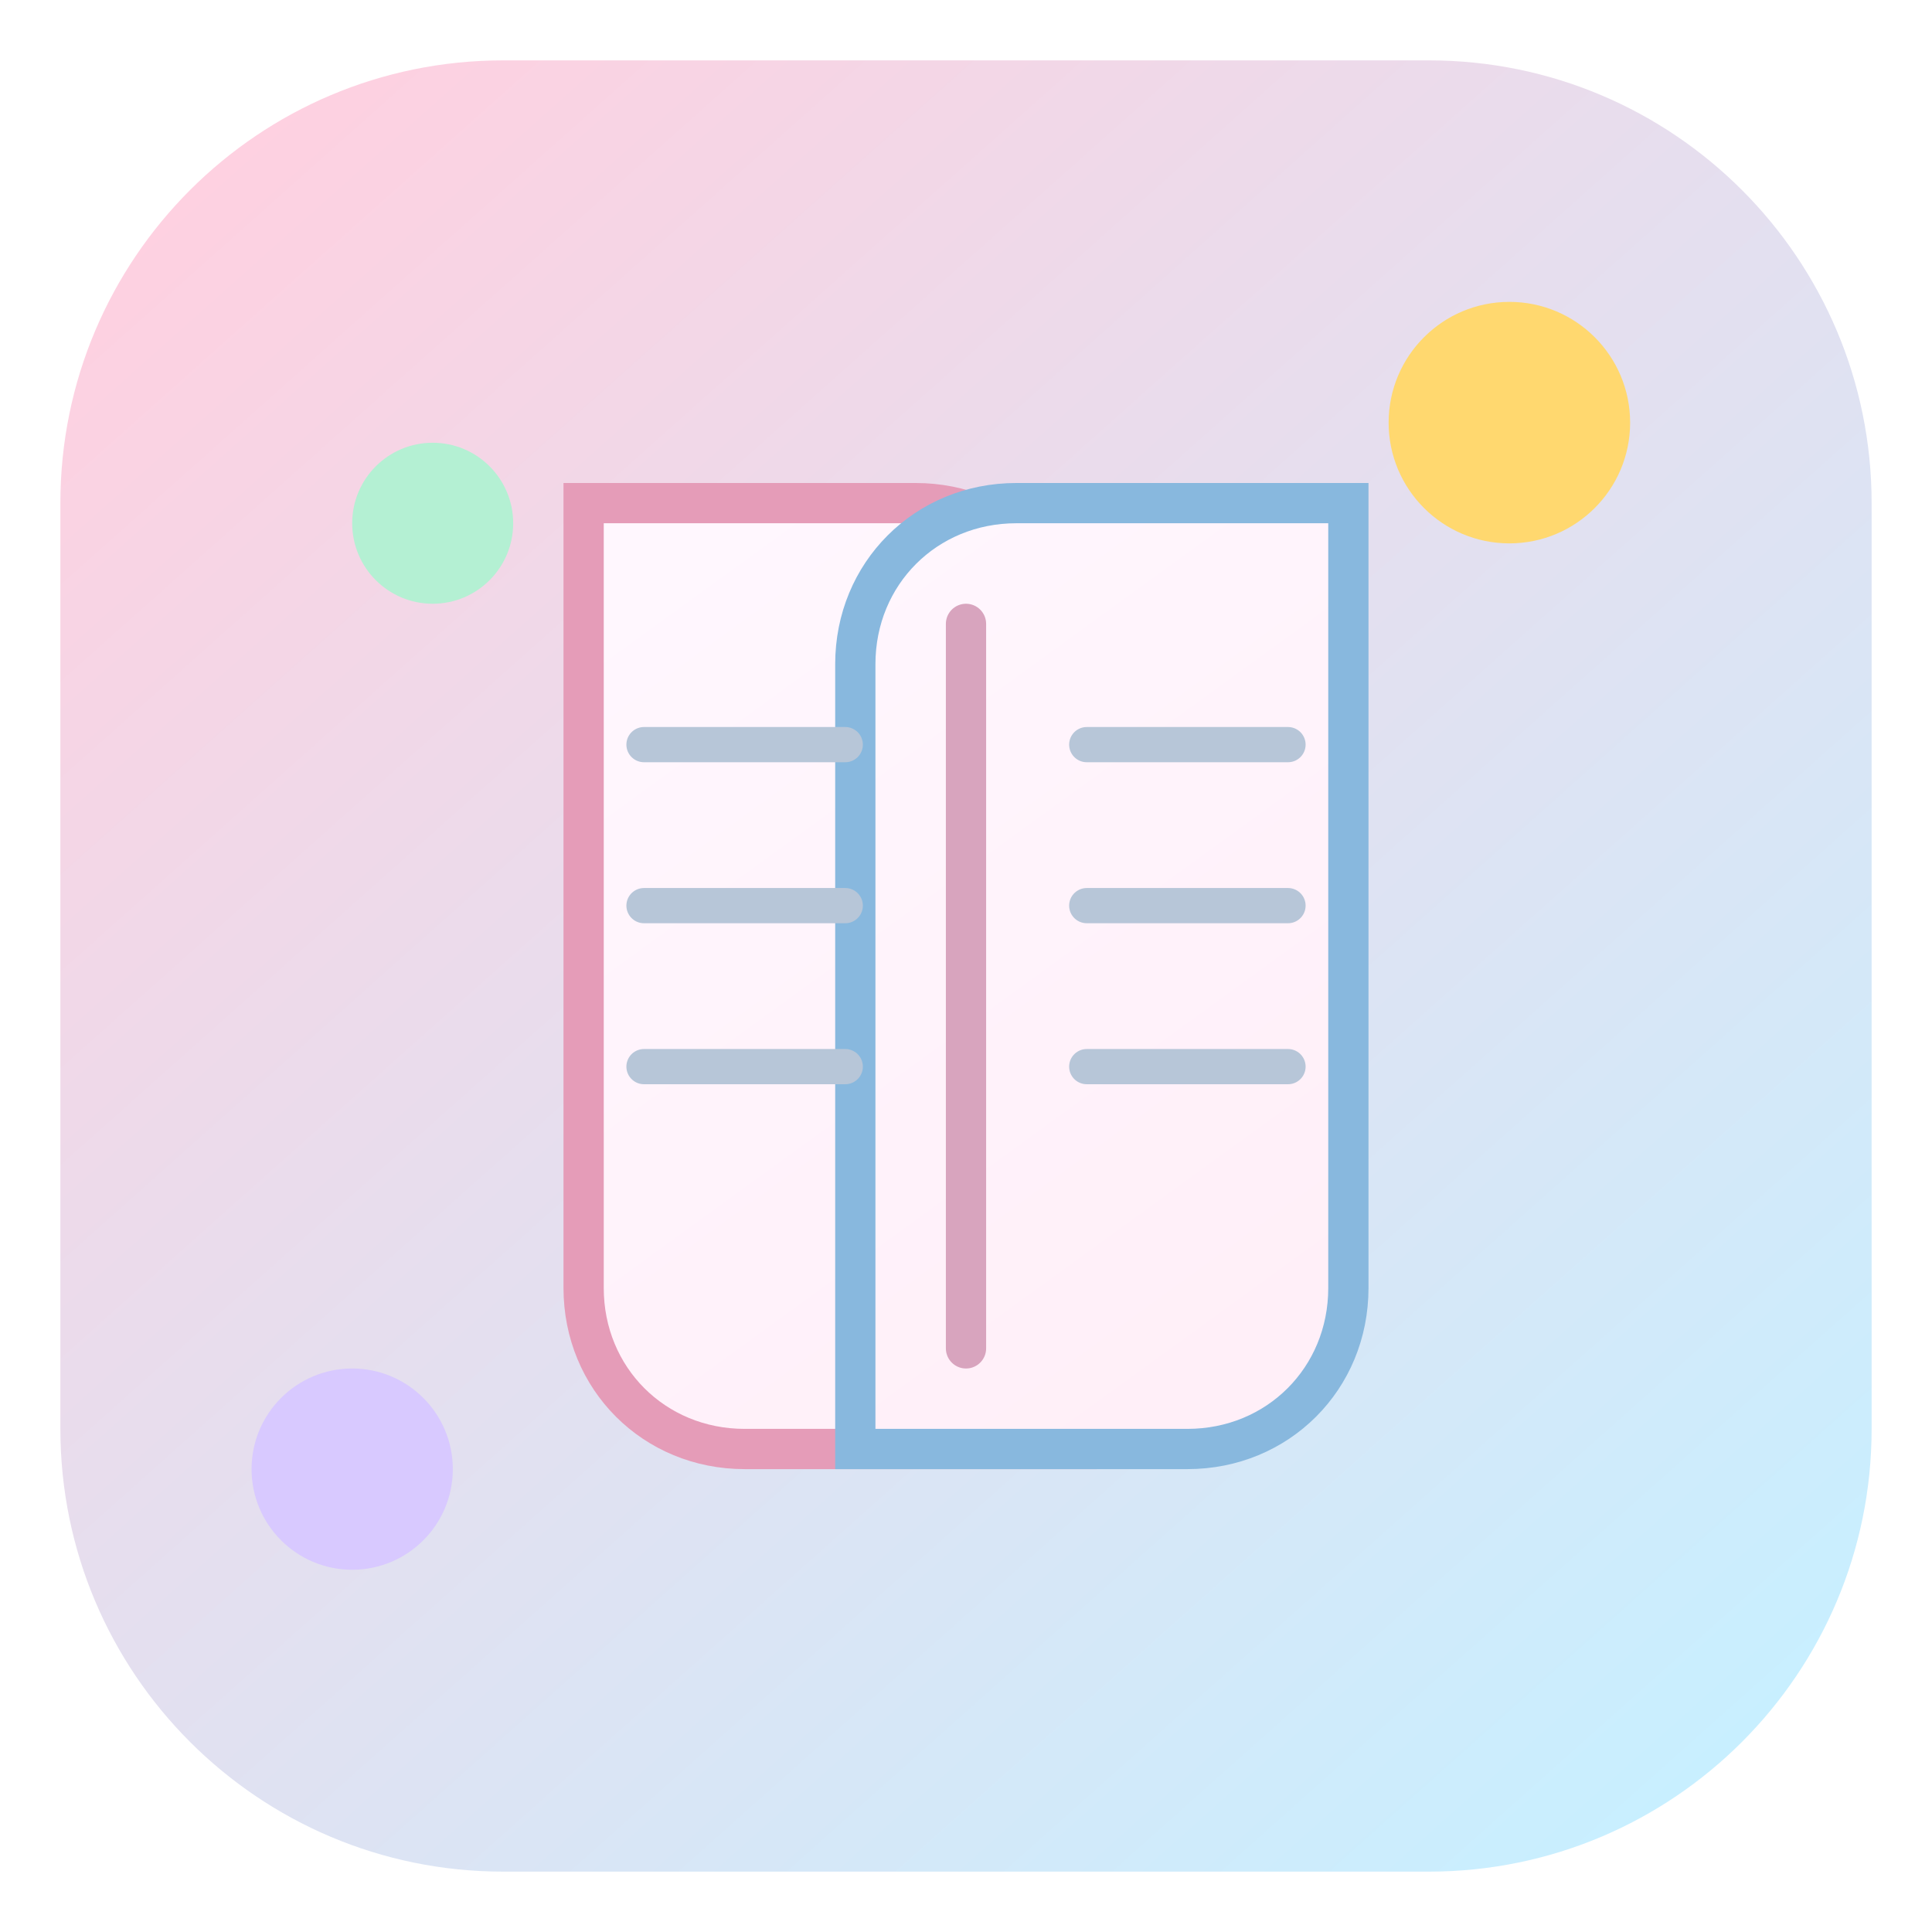
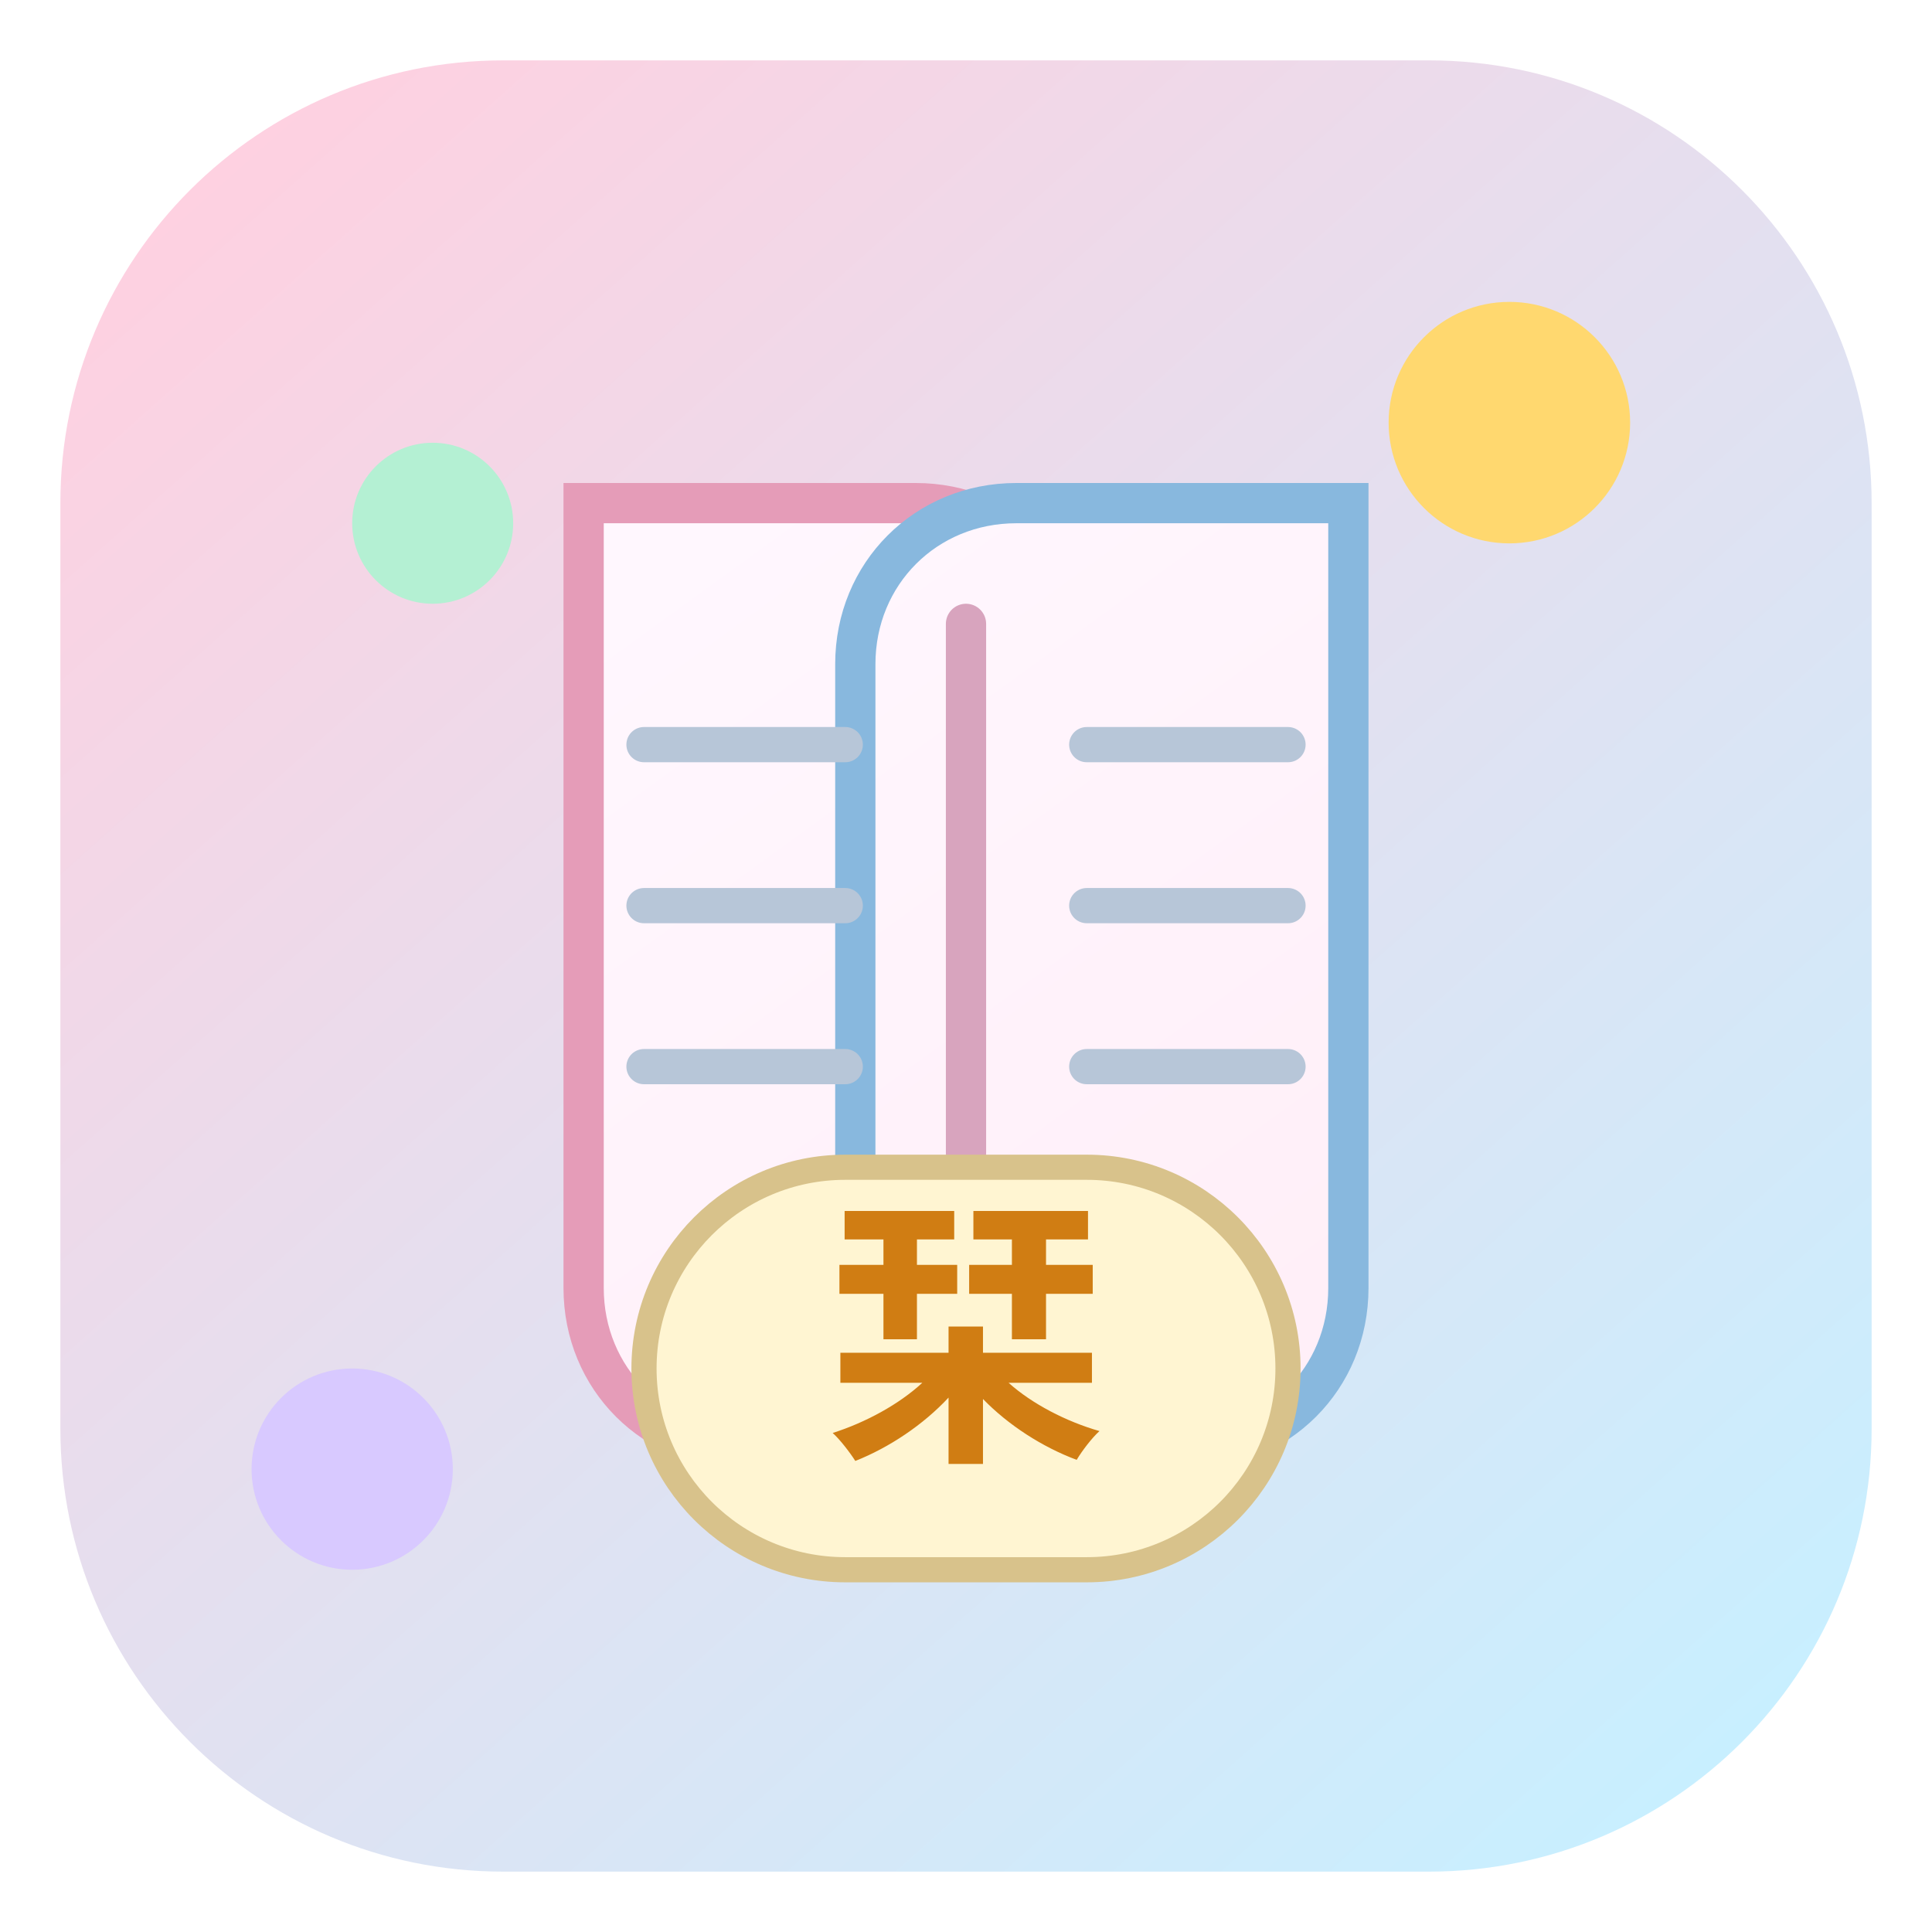
<svg xmlns="http://www.w3.org/2000/svg" width="512" height="512" viewBox="0 0 192 192">
  <defs>
    <linearGradient id="bg" x1="20" y1="12" x2="168" y2="178" gradientUnits="userSpaceOnUse">
      <stop offset="0" stop-color="#ffd0e0" />
      <stop offset="1" stop-color="#c8efff" />
    </linearGradient>
    <linearGradient id="book" x1="58" y1="44" x2="132" y2="146" gradientUnits="userSpaceOnUse">
      <stop offset="0" stop-color="#fff8ff" />
      <stop offset="1" stop-color="#ffeef7" />
    </linearGradient>
  </defs>
  <rect x="6" y="6" width="180" height="180" rx="44" fill="url(#bg)" />
  <circle cx="150" cy="42" r="12" fill="#ffd86f" />
  <circle cx="43" cy="52" r="8" fill="#b4f0d3" />
  <circle cx="35" cy="146" r="10" fill="#d8c9ff" />
  <path d="M58 50h33c9 0 16 7 16 16v78H74c-9 0-16-7-16-16V50z" fill="url(#book)" stroke="#e59cb8" stroke-width="4" />
  <path d="M134 50h-33c-9 0-16 7-16 16v78h33c9 0 16-7 16-16V50z" fill="url(#book)" stroke="#88b8de" stroke-width="4" />
  <path d="M96 62v72" stroke="#d8a4be" stroke-width="4" stroke-linecap="round" />
  <path d="M64 74h20M64 90h20M64 106h20M108 74h20M108 90h20M108 106h20" stroke="#b7c6d8" stroke-width="3.5" stroke-linecap="round" />
+   <rect x="64" y="116" width="64" height="40" rx="20" fill="#fff5d2" stroke="#d8c28b" stroke-width="2.5" />
+   <text x="96" y="143" text-anchor="middle" fill="#d07d13" font-size="28" font-weight="700" font-family="'Hiragino Maru Gothic ProN', 'Yu Gothic', 'Meiryo', sans-serif">
+     栞
+   </text>
</svg>
